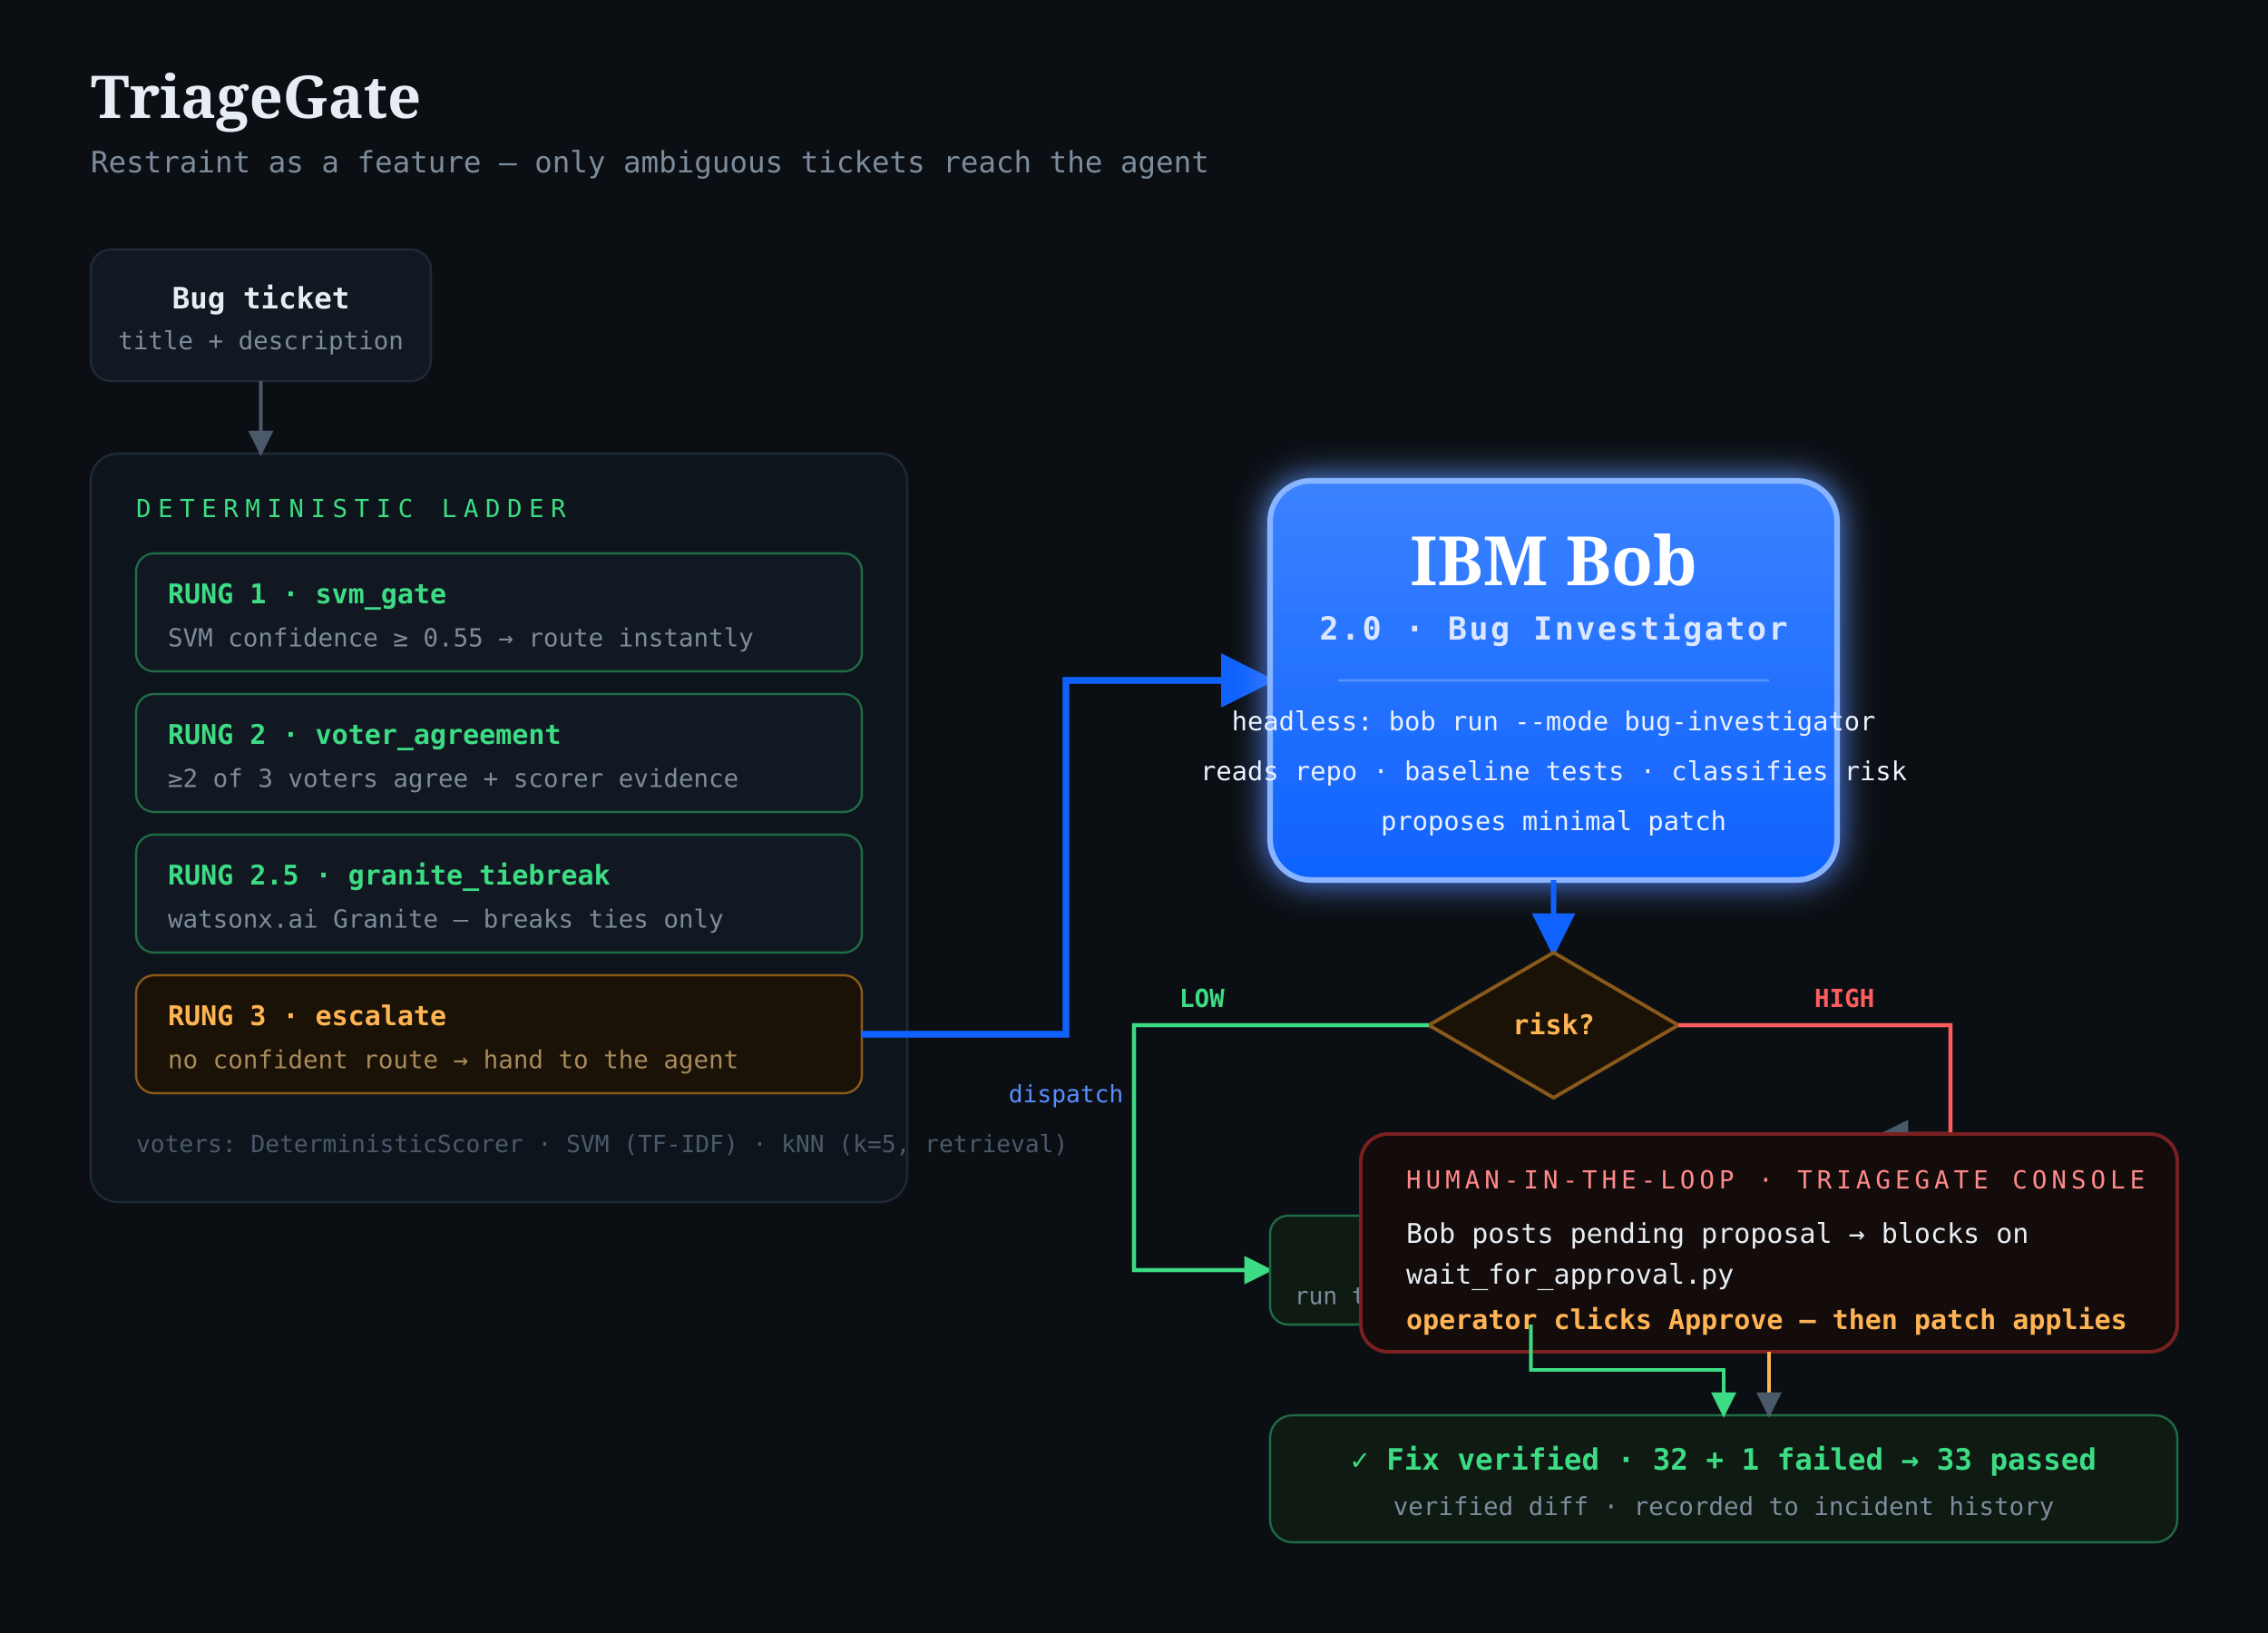
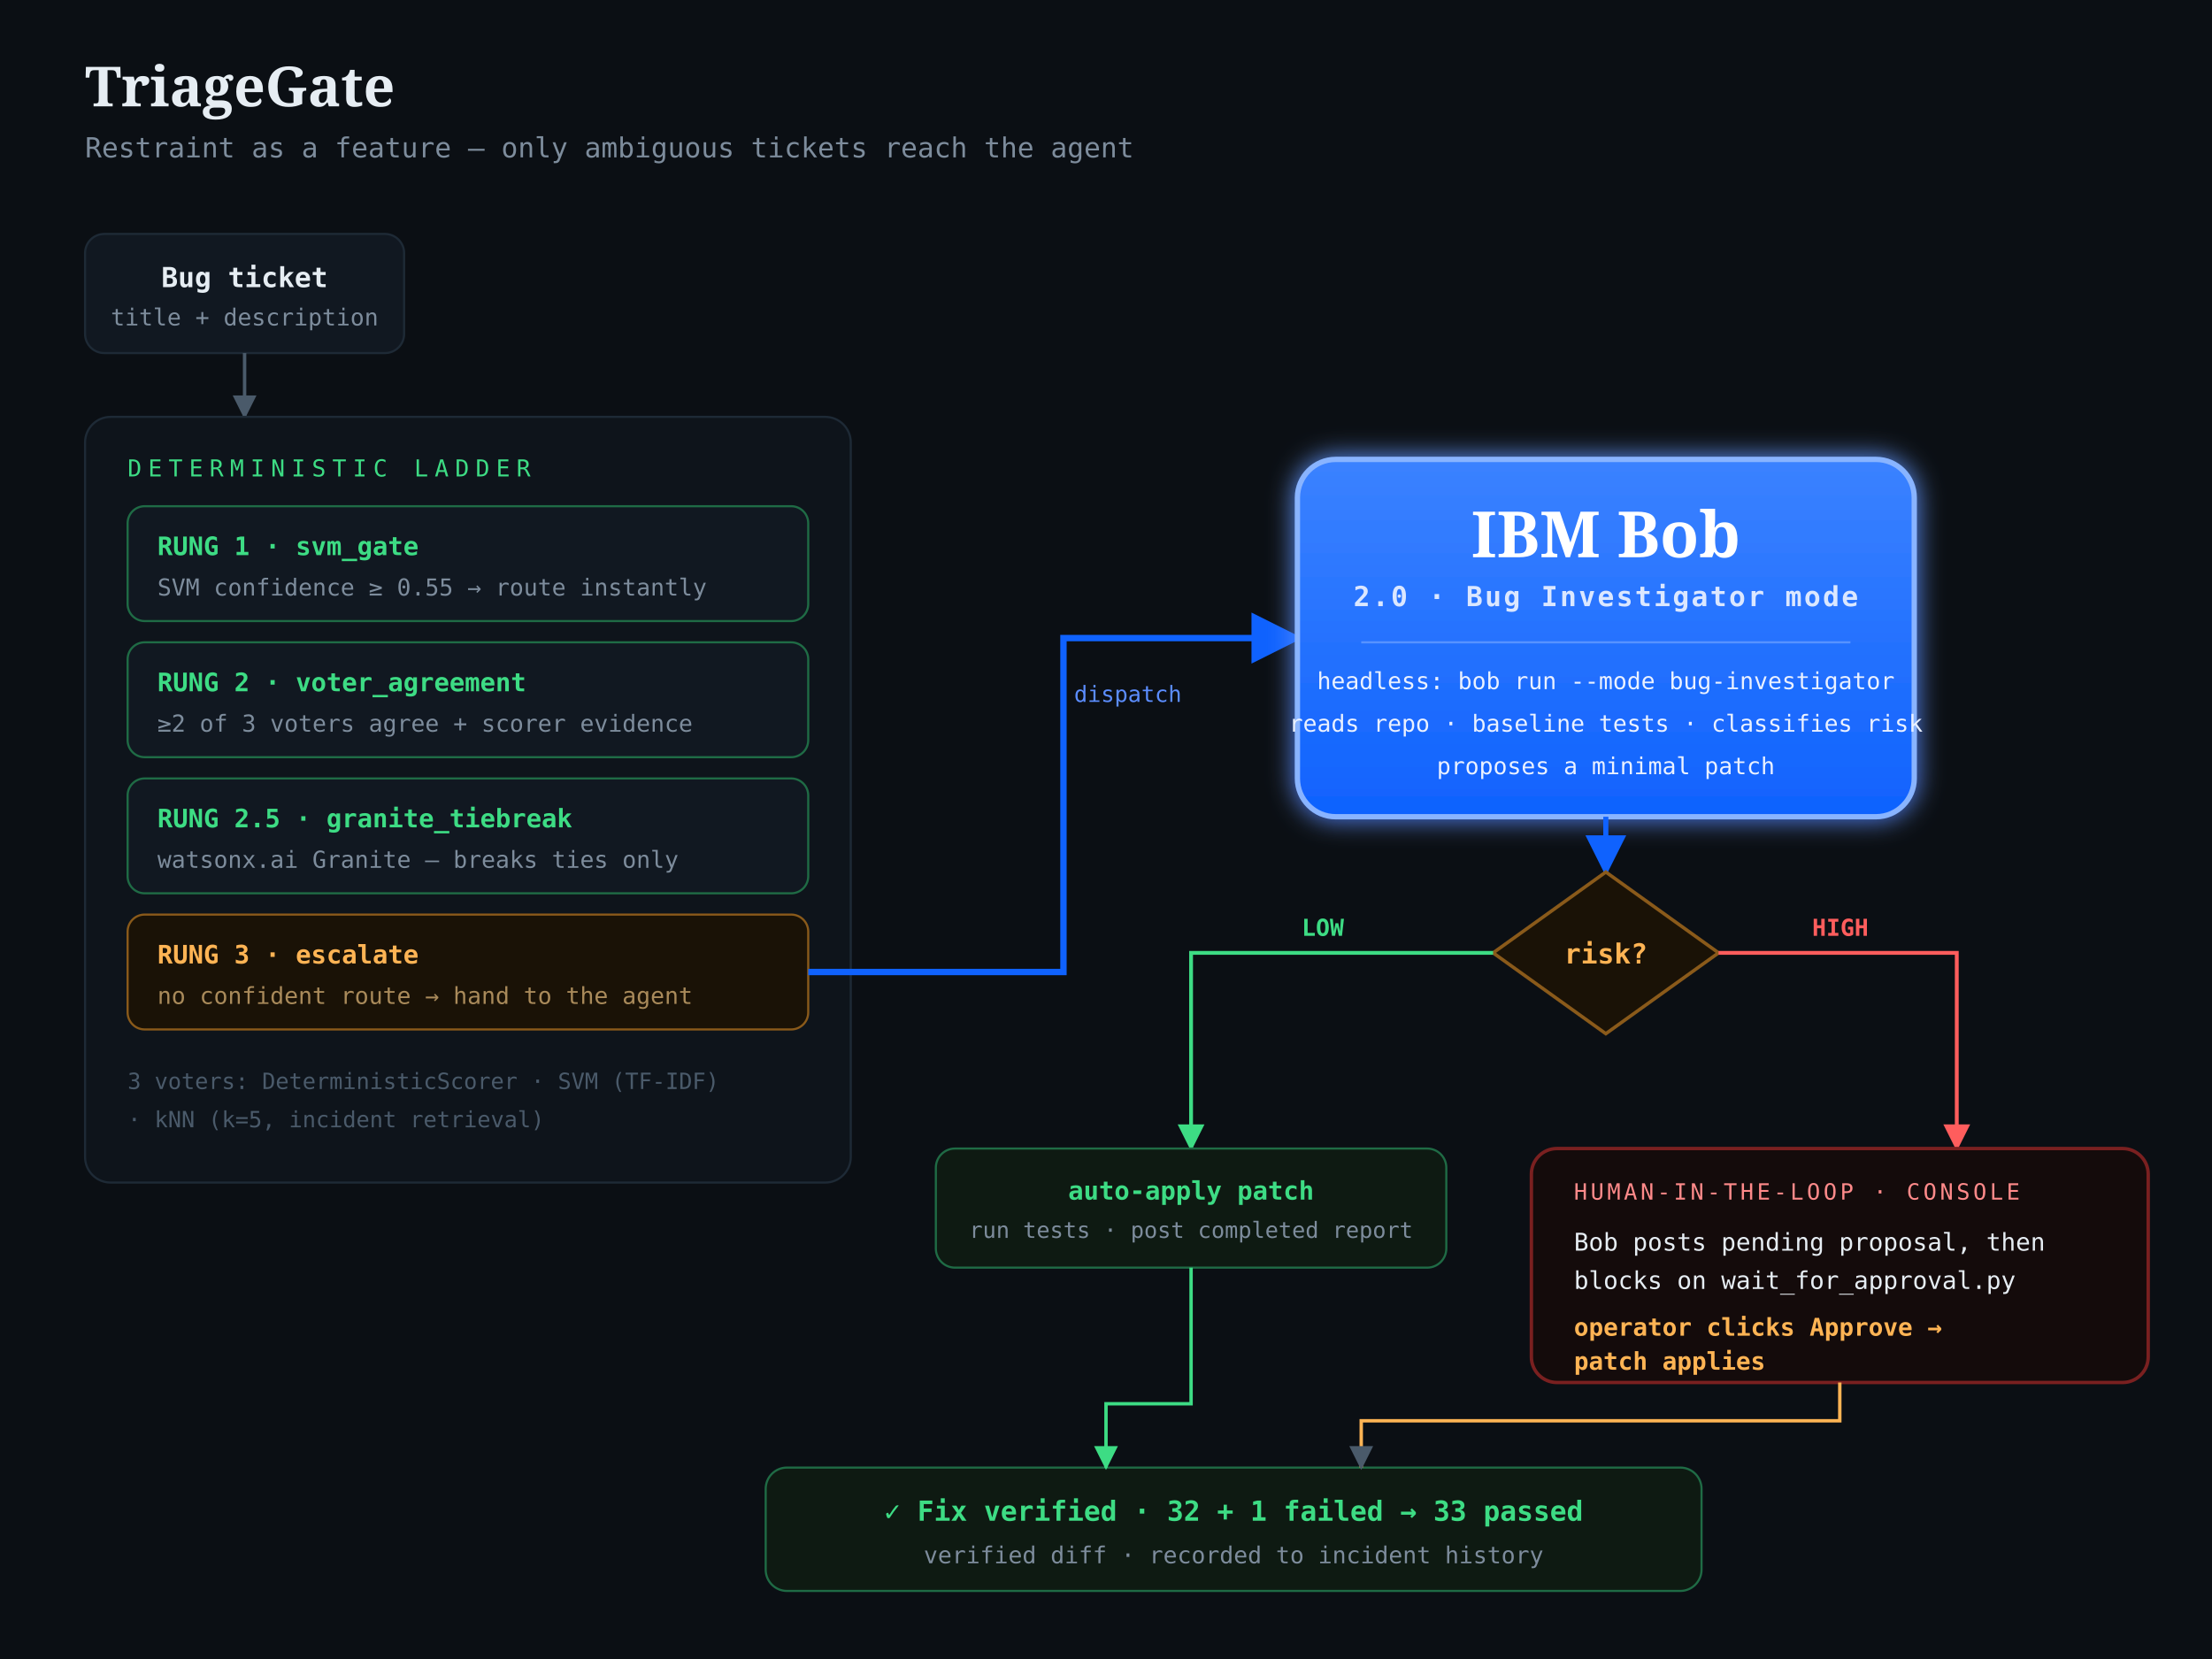
- <svg xmlns="http://www.w3.org/2000/svg" viewBox="0 0 1000 720" font-family="'JetBrains Mono','Consolas',monospace">
+ <svg xmlns="http://www.w3.org/2000/svg" viewBox="0 0 1040 780" font-family="'JetBrains Mono','Consolas',monospace">
  <defs>
    <linearGradient id="bobgrad" x1="0" y1="0" x2="0" y2="1">
      <stop offset="0" stop-color="#3b82ff" />
      <stop offset="1" stop-color="#0f62fe" />
    </linearGradient>
    <filter id="bobglow" x="-40%" y="-40%" width="180%" height="180%">
-       <feGaussianBlur stdDeviation="7" result="b" />
+       <feGaussianBlur stdDeviation="6" result="b" />
      <feMerge>
        <feMergeNode in="b" />
        <feMergeNode in="SourceGraphic" />
      </feMerge>
    </filter>
    <marker id="arr" viewBox="0 0 10 10" refX="9" refY="5" markerWidth="7" markerHeight="7" orient="auto-start-reverse">
      <path d="M0 0L10 5L0 10z" fill="#4a5a6a" />
    </marker>
    <marker id="arrBlue" viewBox="0 0 10 10" refX="9" refY="5" markerWidth="8" markerHeight="8" orient="auto-start-reverse">
      <path d="M0 0L10 5L0 10z" fill="#0f62fe" />
    </marker>
    <marker id="arrSig" viewBox="0 0 10 10" refX="9" refY="5" markerWidth="7" markerHeight="7" orient="auto-start-reverse">
      <path d="M0 0L10 5L0 10z" fill="#3ddc84" />
    </marker>
+     <marker id="arrRed" viewBox="0 0 10 10" refX="9" refY="5" markerWidth="7" markerHeight="7" orient="auto-start-reverse">
+       <path d="M0 0L10 5L0 10z" fill="#ff5d5d" />
+     </marker>
  </defs>
-   <rect width="1000" height="720" fill="#0b0f14" />
-   <text x="40" y="52" fill="#e6edf3" font-size="26" font-weight="700" font-family="'Fraunces',Georgia,serif">TriageGate</text>
-   <text x="40" y="76" fill="#7d8c9c" font-size="13">Restraint as a feature — only ambiguous tickets reach the agent</text>
-   <rect x="40" y="110" width="150" height="58" rx="9" fill="#111821" stroke="#1e2a36" />
-   <text x="115" y="136" fill="#e6edf3" font-size="13" font-weight="700" text-anchor="middle">Bug ticket</text>
-   <text x="115" y="154" fill="#7d8c9c" font-size="11" text-anchor="middle">title + description</text>
-   <rect x="40" y="200" width="360" height="330" rx="12" fill="#0e141b" stroke="#1e2a36" />
-   <text x="60" y="228" fill="#3ddc84" font-size="11" letter-spacing="3">DETERMINISTIC LADDER</text>
-   <rect x="60" y="244" width="320" height="52" rx="8" fill="#111821" stroke="#1f6b45" />
-   <text x="74" y="266" fill="#3ddc84" font-size="12" font-weight="700">RUNG 1 · svm_gate</text>
-   <text x="74" y="285" fill="#7d8c9c" font-size="11">SVM confidence ≥ 0.55 → route instantly</text>
-   <rect x="60" y="306" width="320" height="52" rx="8" fill="#111821" stroke="#1f6b45" />
-   <text x="74" y="328" fill="#3ddc84" font-size="12" font-weight="700">RUNG 2 · voter_agreement</text>
-   <text x="74" y="347" fill="#7d8c9c" font-size="11">≥2 of 3 voters agree + scorer evidence</text>
-   <rect x="60" y="368" width="320" height="52" rx="8" fill="#111821" stroke="#1f6b45" />
-   <text x="74" y="390" fill="#3ddc84" font-size="12" font-weight="700">RUNG 2.5 · granite_tiebreak</text>
-   <text x="74" y="409" fill="#7d8c9c" font-size="11">watsonx.ai Granite — breaks ties only</text>
-   <rect x="60" y="430" width="320" height="52" rx="8" fill="#1a1206" stroke="#8a5a1a" />
-   <text x="74" y="452" fill="#ffb454" font-size="12" font-weight="700">RUNG 3 · escalate</text>
-   <text x="74" y="471" fill="#a98a5a" font-size="11">no confident route → hand to the agent</text>
-   <text x="60" y="508" fill="#4a5a6a" font-size="10.5">voters: DeterministicScorer · SVM (TF-IDF) · kNN (k=5, retrieval)</text>
-   <path d="M115 168 L115 200" stroke="#4a5a6a" stroke-width="1.6" fill="none" marker-end="url(#arr)" />
-   <path d="M380 456 L470 456 L470 300 L560 300" stroke="#0f62fe" stroke-width="3" fill="none" marker-end="url(#arrBlue)" />
-   <text x="470" y="486" fill="#5b8dff" font-size="10.5" text-anchor="middle">dispatch</text>
-   <rect x="560" y="212" width="250" height="176" rx="18" fill="url(#bobgrad)" stroke="#89b4ff" stroke-width="2.5" filter="url(#bobglow)" />
-   <text x="685" y="258" fill="#ffffff" font-size="30" font-weight="800" text-anchor="middle" font-family="'Fraunces',Georgia,serif">IBM Bob</text>
-   <text x="685" y="282" fill="#dbe7ff" font-size="14" font-weight="700" text-anchor="middle" letter-spacing="1">2.0 · Bug Investigator</text>
-   <line x1="590" y1="300" x2="780" y2="300" stroke="#89b4ff" stroke-width="1" opacity="0.5" />
-   <text x="685" y="322" fill="#eaf1ff" font-size="11.5" text-anchor="middle">headless: bob run --mode bug-investigator</text>
-   <text x="685" y="344" fill="#eaf1ff" font-size="11.5" text-anchor="middle">reads repo · baseline tests · classifies risk</text>
-   <text x="685" y="366" fill="#eaf1ff" font-size="11.5" text-anchor="middle">proposes minimal patch</text>
-   <path d="M685 388 L685 420" stroke="#0f62fe" stroke-width="2.4" fill="none" marker-end="url(#arrBlue)" />
-   <path d="M685 420 L740 452 L685 484 L630 452 z" fill="#1a1206" stroke="#8a5a1a" stroke-width="1.6" />
-   <text x="685" y="456" fill="#ffb454" font-size="12" font-weight="700" text-anchor="middle">risk?</text>
-   <path d="M630 452 L500 452 L500 560 L560 560" stroke="#3ddc84" stroke-width="1.8" fill="none" marker-end="url(#arrSig)" />
-   <text x="520" y="444" fill="#3ddc84" font-size="11" font-weight="700">LOW</text>
-   <rect x="560" y="536" width="230" height="48" rx="8" fill="#0e1a12" stroke="#1f6b45" />
-   <text x="675" y="558" fill="#3ddc84" font-size="12" font-weight="700" text-anchor="middle">auto-apply patch</text>
-   <text x="675" y="575" fill="#7d8c9c" font-size="10.5" text-anchor="middle">run tests · post completed report</text>
-   <path d="M740 452 L860 452 L860 500 L830 500" stroke="#ff5d5d" stroke-width="1.8" fill="none" marker-end="url(#arr)" />
-   <text x="800" y="444" fill="#ff5d5d" font-size="11" font-weight="700">HIGH</text>
-   <rect x="600" y="500" width="360" height="96" rx="12" fill="#140b0b" stroke="#7a2020" stroke-width="1.6" />
-   <text x="620" y="524" fill="#ff8a8a" font-size="11" letter-spacing="2">HUMAN-IN-THE-LOOP · TRIAGEGATE CONSOLE</text>
-   <text x="620" y="548" fill="#e6edf3" font-size="12">Bob posts pending proposal → blocks on</text>
-   <text x="620" y="566" fill="#e6edf3" font-size="12">wait_for_approval.py</text>
-   <text x="620" y="586" fill="#ffb454" font-size="12" font-weight="700">operator clicks Approve — then patch applies</text>
-   <path d="M830 500 L830 500" stroke="#ff5d5d" stroke-width="1.8" fill="none" />
-   <rect x="560" y="624" width="400" height="56" rx="10" fill="#0e1a12" stroke="#1f6b45" />
-   <text x="760" y="648" fill="#3ddc84" font-size="13" font-weight="700" text-anchor="middle">✓ Fix verified · 32 + 1 failed → 33 passed</text>
-   <text x="760" y="668" fill="#7d8c9c" font-size="11" text-anchor="middle">verified diff · recorded to incident history</text>
-   <path d="M675 584 L675 604 L760 604 L760 624" stroke="#3ddc84" stroke-width="1.6" fill="none" marker-end="url(#arrSig)" />
-   <path d="M780 596 L780 624" stroke="#ffb454" stroke-width="1.6" fill="none" marker-end="url(#arr)" />
+   <rect width="1040" height="780" fill="#0b0f14" />
+   <text x="40" y="50" fill="#e6edf3" font-size="26" font-weight="700" font-family="'Fraunces',Georgia,serif">TriageGate</text>
+   <text x="40" y="74" fill="#7d8c9c" font-size="13">Restraint as a feature — only ambiguous tickets reach the agent</text>
+   <rect x="40" y="110" width="150" height="56" rx="9" fill="#111821" stroke="#1e2a36" />
+   <text x="115" y="135" fill="#e6edf3" font-size="13" font-weight="700" text-anchor="middle">Bug ticket</text>
+   <text x="115" y="153" fill="#7d8c9c" font-size="11" text-anchor="middle">title + description</text>
+   <path d="M115 166 L115 196" stroke="#4a5a6a" stroke-width="1.6" fill="none" marker-end="url(#arr)" />
+   <rect x="40" y="196" width="360" height="360" rx="12" fill="#0e141b" stroke="#1e2a36" />
+   <text x="60" y="224" fill="#3ddc84" font-size="11" letter-spacing="3">DETERMINISTIC LADDER</text>
+   <rect x="60" y="238" width="320" height="54" rx="8" fill="#111821" stroke="#1f6b45" />
+   <text x="74" y="261" fill="#3ddc84" font-size="12" font-weight="700">RUNG 1 · svm_gate</text>
+   <text x="74" y="280" fill="#7d8c9c" font-size="11">SVM confidence ≥ 0.55 → route instantly</text>
+   <rect x="60" y="302" width="320" height="54" rx="8" fill="#111821" stroke="#1f6b45" />
+   <text x="74" y="325" fill="#3ddc84" font-size="12" font-weight="700">RUNG 2 · voter_agreement</text>
+   <text x="74" y="344" fill="#7d8c9c" font-size="11">≥2 of 3 voters agree + scorer evidence</text>
+   <rect x="60" y="366" width="320" height="54" rx="8" fill="#111821" stroke="#1f6b45" />
+   <text x="74" y="389" fill="#3ddc84" font-size="12" font-weight="700">RUNG 2.5 · granite_tiebreak</text>
+   <text x="74" y="408" fill="#7d8c9c" font-size="11">watsonx.ai Granite — breaks ties only</text>
+   <rect x="60" y="430" width="320" height="54" rx="8" fill="#1a1206" stroke="#8a5a1a" />
+   <text x="74" y="453" fill="#ffb454" font-size="12" font-weight="700">RUNG 3 · escalate</text>
+   <text x="74" y="472" fill="#a98a5a" font-size="11">no confident route → hand to the agent</text>
+   <text x="60" y="512" fill="#4a5a6a" font-size="10.5">3 voters: DeterministicScorer · SVM (TF-IDF)</text>
+   <text x="60" y="530" fill="#4a5a6a" font-size="10.5">· kNN (k=5, incident retrieval)</text>
+   <path d="M380 457 L500 457 L500 300 L610 300" stroke="#0f62fe" stroke-width="3" fill="none" marker-end="url(#arrBlue)" />
+   <text x="505" y="330" fill="#5b8dff" font-size="10.5">dispatch</text>
+   <rect x="610" y="216" width="290" height="168" rx="18" fill="url(#bobgrad)" stroke="#89b4ff" stroke-width="2.5" filter="url(#bobglow)" />
+   <text x="755" y="262" fill="#ffffff" font-size="30" font-weight="800" text-anchor="middle" font-family="'Fraunces',Georgia,serif">IBM Bob</text>
+   <text x="755" y="285" fill="#dbe7ff" font-size="13" font-weight="700" text-anchor="middle" letter-spacing="1">2.0 · Bug Investigator mode</text>
+   <line x1="640" y1="302" x2="870" y2="302" stroke="#89b4ff" stroke-width="1" opacity="0.5" />
+   <text x="755" y="324" fill="#eaf1ff" font-size="11" text-anchor="middle">headless: bob run --mode bug-investigator</text>
+   <text x="755" y="344" fill="#eaf1ff" font-size="11" text-anchor="middle">reads repo · baseline tests · classifies risk</text>
+   <text x="755" y="364" fill="#eaf1ff" font-size="11" text-anchor="middle">proposes a minimal patch</text>
+   <path d="M755 384 L755 410" stroke="#0f62fe" stroke-width="2.4" fill="none" marker-end="url(#arrBlue)" />
+   <path d="M755 410 L808 448 L755 486 L702 448 z" fill="#1a1206" stroke="#8a5a1a" stroke-width="1.6" />
+   <text x="755" y="453" fill="#ffb454" font-size="13" font-weight="700" text-anchor="middle">risk?</text>
+   <path d="M702 448 L560 448 L560 540" stroke="#3ddc84" stroke-width="1.8" fill="none" marker-end="url(#arrSig)" />
+   <text x="612" y="440" fill="#3ddc84" font-size="11" font-weight="700">LOW</text>
+   <rect x="440" y="540" width="240" height="56" rx="9" fill="#0e1a12" stroke="#1f6b45" />
+   <text x="560" y="564" fill="#3ddc84" font-size="12" font-weight="700" text-anchor="middle">auto-apply patch</text>
+   <text x="560" y="582" fill="#7d8c9c" font-size="10.5" text-anchor="middle">run tests · post completed report</text>
+   <path d="M808 448 L920 448 L920 540" stroke="#ff5d5d" stroke-width="1.8" fill="none" marker-end="url(#arrRed)" />
+   <text x="852" y="440" fill="#ff5d5d" font-size="11" font-weight="700">HIGH</text>
+   <rect x="720" y="540" width="290" height="110" rx="12" fill="#140b0b" stroke="#7a2020" stroke-width="1.6" />
+   <text x="740" y="564" fill="#ff8a8a" font-size="10.5" letter-spacing="1.5">HUMAN-IN-THE-LOOP · CONSOLE</text>
+   <text x="740" y="588" fill="#e6edf3" font-size="11.5">Bob posts pending proposal, then</text>
+   <text x="740" y="606" fill="#e6edf3" font-size="11.5">blocks on wait_for_approval.py</text>
+   <text x="740" y="628" fill="#ffb454" font-size="11.5" font-weight="700">operator clicks Approve →</text>
+   <text x="740" y="644" fill="#ffb454" font-size="11.5" font-weight="700">patch applies</text>
+   <rect x="360" y="690" width="440" height="58" rx="10" fill="#0e1a12" stroke="#1f6b45" />
+   <text x="580" y="715" fill="#3ddc84" font-size="13" font-weight="700" text-anchor="middle">✓ Fix verified · 32 + 1 failed → 33 passed</text>
+   <text x="580" y="735" fill="#7d8c9c" font-size="11" text-anchor="middle">verified diff · recorded to incident history</text>
+   <path d="M560 596 L560 660 L520 660 L520 690" stroke="#3ddc84" stroke-width="1.6" fill="none" marker-end="url(#arrSig)" />
+   <path d="M865 650 L865 668 L640 668 L640 690" stroke="#ffb454" stroke-width="1.6" fill="none" marker-end="url(#arr)" />
</svg>
